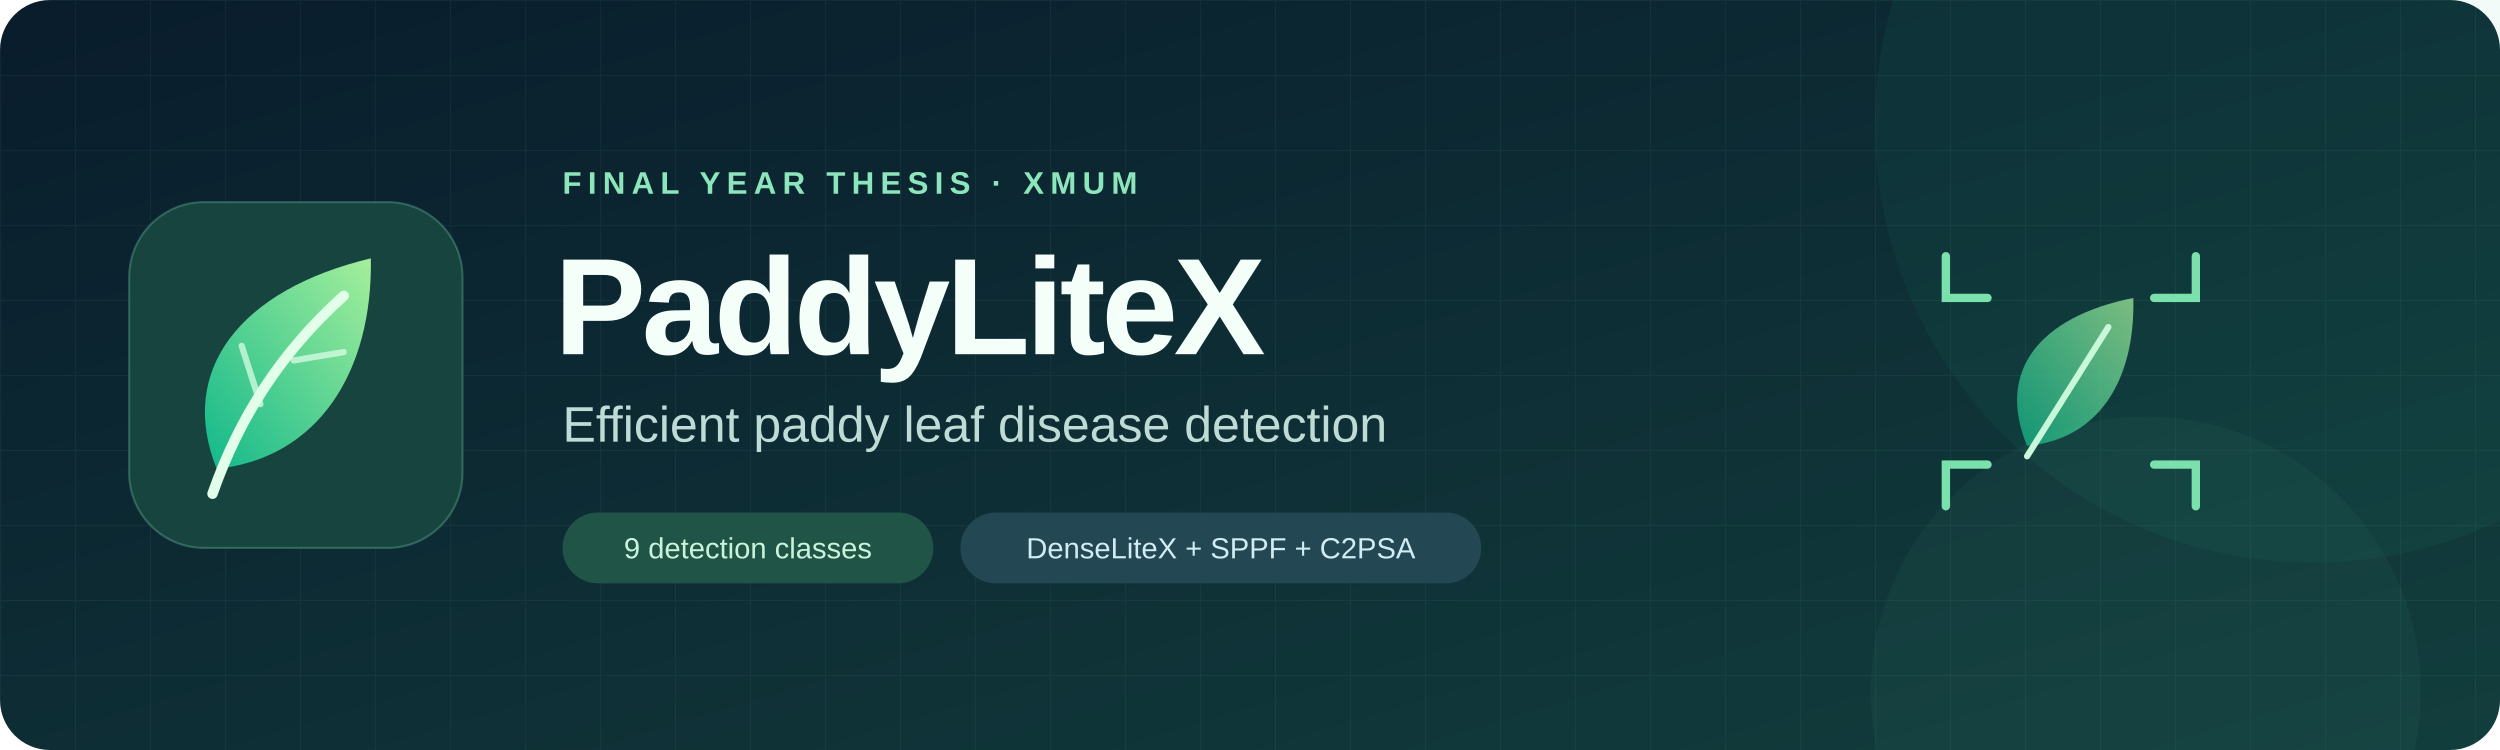
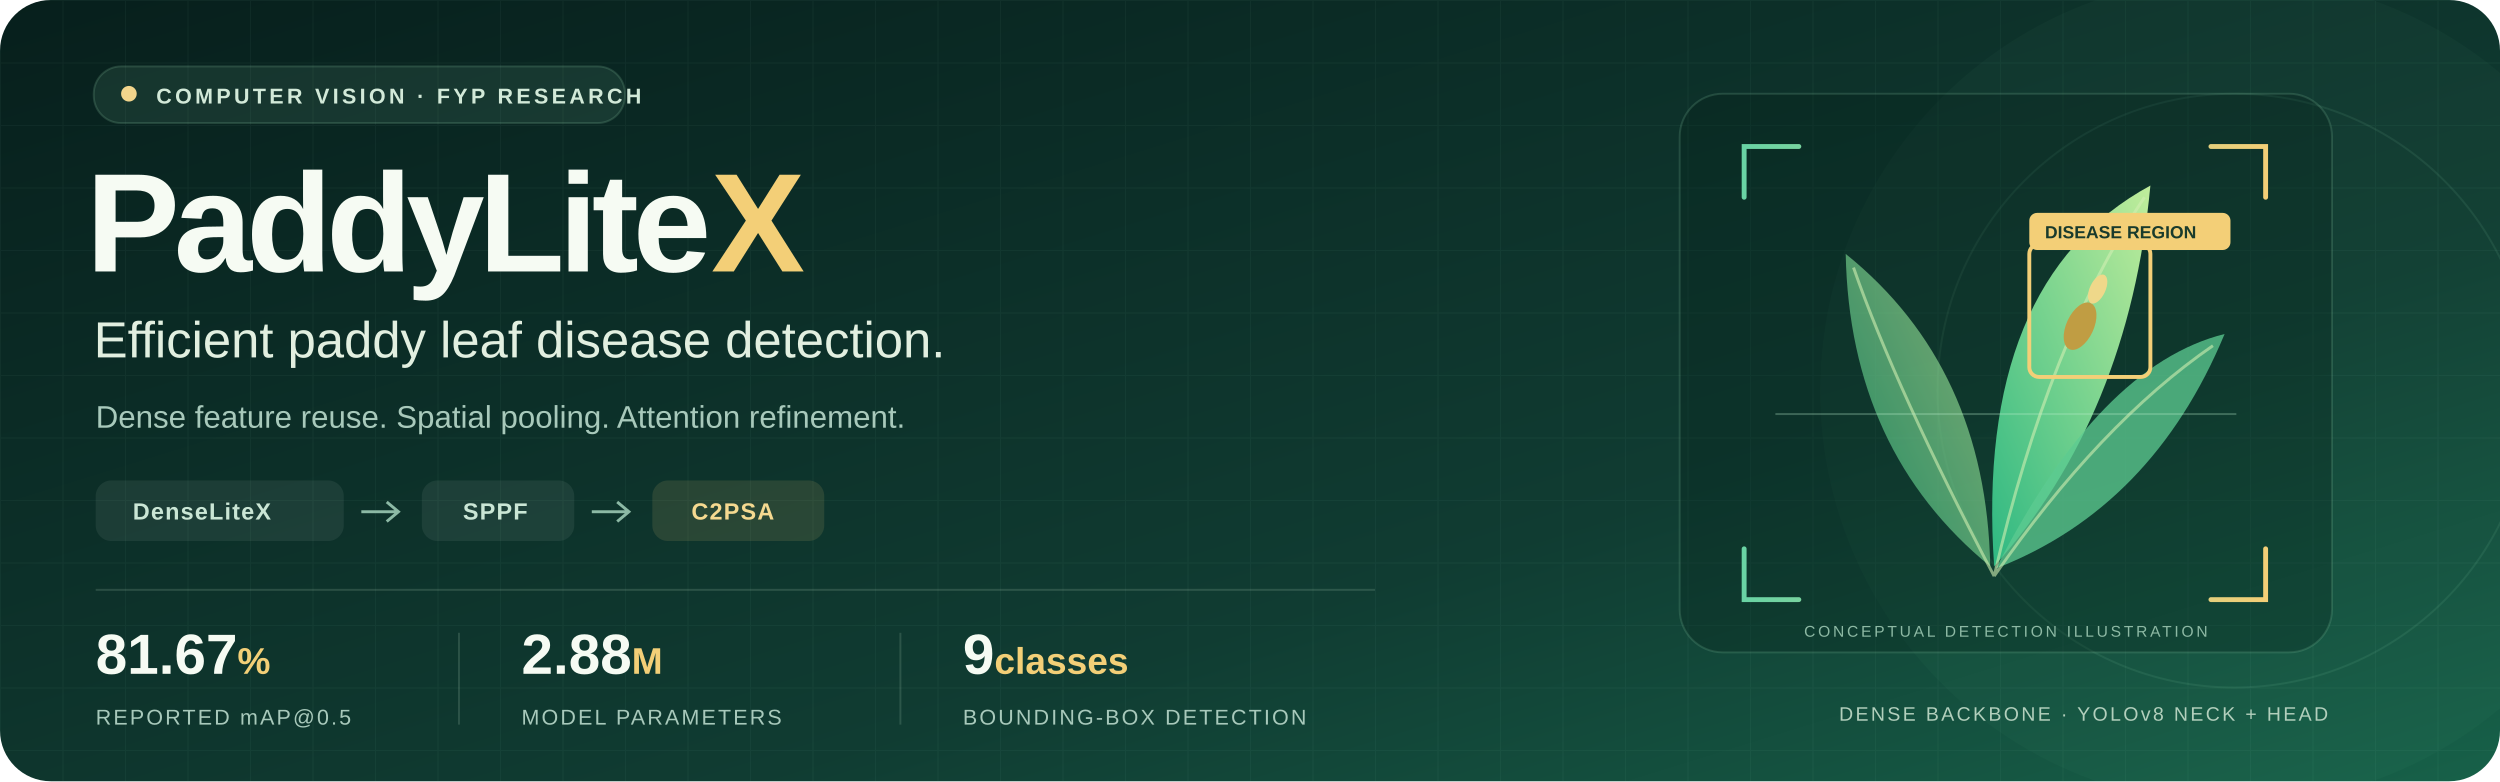
- <svg xmlns="http://www.w3.org/2000/svg" width="1200" height="360" viewBox="0 0 1200 360" role="img" aria-labelledby="title description">
+ <svg xmlns="http://www.w3.org/2000/svg" width="1280" height="400" viewBox="0 0 1280 400" role="img" aria-labelledby="title desc">
  <defs>
-     <linearGradient id="background" x1="0" y1="0" x2="1" y2="1">
-       <stop offset="0" stop-color="#091c2c" />
-       <stop offset="1" stop-color="#123e3d" />
+     <linearGradient id="bg" x1="0" y1="0" x2="1" y2="1">
+       <stop stop-color="#071f1c" />
+       <stop offset=".65" stop-color="#103c32" />
+       <stop offset="1" stop-color="#176149" />
    </linearGradient>
    <linearGradient id="leaf" x1="0" y1="1" x2="1" y2="0">
-       <stop offset="0" stop-color="#11b88b" />
-       <stop offset="1" stop-color="#a5ef9b" />
+       <stop stop-color="#2eb882" />
+       <stop offset="1" stop-color="#c0ed9b" />
    </linearGradient>
-     <pattern id="grid" width="36" height="36" patternUnits="userSpaceOnUse">
-       <path d="M36 0H0V36" fill="none" stroke="#8ce0c2" stroke-opacity=".06" />
+     <linearGradient id="edge">
+       <stop stop-color="#69d3a4" />
+       <stop offset="1" stop-color="#f3cf77" />
+     </linearGradient>
+     <pattern id="grid" width="32" height="32" patternUnits="userSpaceOnUse">
+       <path d="M32 0H0V32" fill="none" stroke="#b0eccb" stroke-opacity=".045" />
    </pattern>
  </defs>
-   <rect width="1200" height="360" rx="24" fill="url(#background)" />
-   <rect width="1200" height="360" rx="24" fill="url(#grid)" />
-   <circle cx="1110" cy="60" r="210" fill="#26b790" opacity=".06" />
-   <circle cx="1030" cy="332" r="132" fill="#80e0b1" opacity=".04" />
-   <rect x="62" y="97" width="160" height="166" rx="36" fill="#17443f" stroke="#76dab2" stroke-opacity=".3" />
-   <path d="M104 225C85 178 115 139 178 124C179 178 153 220 104 225Z" fill="url(#leaf)" />
-   <path d="M102 237C115 200 135 169 165 142" fill="none" stroke="#e1ffe9" stroke-width="5" stroke-linecap="round" />
-   <path d="M125 194L116 166M141 173L165 169" fill="none" stroke="#e1ffe9" stroke-width="3" stroke-linecap="round" opacity=".7" />
-   <text x="270" y="93" fill="#8de6bb" font-family="Arial, Helvetica, sans-serif" font-size="15" font-weight="700" letter-spacing="3">FINAL YEAR THESIS · XMUM</text>
-   <text x="266" y="170" fill="#f4fff9" font-family="Arial, Helvetica, sans-serif" font-size="66" font-weight="700" letter-spacing="-2">PaddyLiteX</text>
-   <text x="270" y="212" fill="#bfdbd6" font-family="Arial, Helvetica, sans-serif" font-size="24">Efficient paddy leaf disease detection</text>
-   <rect x="270" y="246" width="178" height="34" rx="17" fill="#205447" />
-   <text x="359" y="268" text-anchor="middle" fill="#c9f4da" font-family="Arial, Helvetica, sans-serif" font-size="14">9 detection classes</text>
-   <rect x="461" y="246" width="250" height="34" rx="17" fill="#244754" />
-   <text x="586" y="268" text-anchor="middle" fill="#d1edf4" font-family="Arial, Helvetica, sans-serif" font-size="14">DenseLiteX + SPPF + C2PSA</text>
-   <path d="M954 143h-20v-20M1034 143h20v-20M954 223h-20v20M1034 223h20v20" fill="none" stroke="#7ae0ac" stroke-width="4" stroke-linecap="round" />
-   <path d="M973 214C958 178 979 152 1024 143C1025 183 1007 211 973 214Z" fill="url(#leaf)" opacity=".72" />
-   <path d="M973 219L1012 157" stroke="#c8f7d9" stroke-width="3" stroke-linecap="round" />
+   <rect width="1280" height="400" rx="26" fill="url(#bg)" />
+   <rect width="1280" height="400" rx="26" fill="url(#grid)" />
+   <circle cx="1144" cy="200" r="212" fill="#88d998" fill-opacity=".035" />
+   <circle cx="1144" cy="200" r="152" fill="none" stroke="#a5e9c2" stroke-opacity=".09" />
+   <g font-family="Segoe UI,Arial,sans-serif">
+     <rect x="48" y="34" width="272" height="29" rx="14" fill="#9fe1b8" fill-opacity=".10" stroke="#9fe1b8" stroke-opacity=".17" />
+     <circle cx="66" cy="48" r="4" fill="#f2d58c" />
+     <text x="80" y="53" fill="#d2e9d8" font-size="11" font-weight="600" letter-spacing="1.7">COMPUTER VISION · FYP RESEARCH</text>
+     <text x="44" y="139" fill="#f6fbf3" font-size="72" font-weight="750" letter-spacing="-3">PaddyLite<tspan fill="#f3cf77">X</tspan>
+     </text>
+     <text x="48" y="183" fill="#e2efe0" font-size="26" font-weight="500">Efficient paddy leaf disease detection.</text>
+     <text x="49" y="219" fill="#a8c9bb" font-size="16">Dense feature reuse. Spatial pooling. Attention refinement.</text>
+     <g font-size="12" font-weight="600" letter-spacing=".6">
+       <rect x="49" y="246" width="127" height="31" rx="8" fill="#e6f9e9" fill-opacity=".075" />
+       <text x="68" y="266" fill="#cae6d5">DenseLiteX</text>
+       <path d="M185 262h19m-6-5 6 5-6 5" stroke="#8cb9a5" fill="none" stroke-width="1.5" />
+       <rect x="216" y="246" width="78" height="31" rx="8" fill="#e6f9e9" fill-opacity=".075" />
+       <text x="237" y="266" fill="#cae6d5">SPPF</text>
+       <path d="M303 262h19m-6-5 6 5-6 5" stroke="#8cb9a5" fill="none" stroke-width="1.5" />
+       <rect x="334" y="246" width="88" height="31" rx="8" fill="#f3cf77" fill-opacity=".12" />
+       <text x="354" y="266" fill="#f5d990">C2PSA</text>
+     </g>
+     <path d="M49 302h655" stroke="#c6e3cc" stroke-opacity=".16" />
+     <g>
+       <text x="49" y="345" fill="#f6fbf3" font-size="29" font-weight="700">81.67<tspan font-size="19" fill="#f3cf77">%</tspan>
+       </text>
+       <text x="49" y="371" fill="#a8c9bb" font-size="11" letter-spacing="1.1">REPORTED mAP@0.5</text>
+       <path d="M235 324v47" stroke="#c6e3cc" stroke-opacity=".16" />
+       <text x="267" y="345" fill="#f6fbf3" font-size="29" font-weight="700">2.88<tspan font-size="19" fill="#f3cf77">M</tspan>
+       </text>
+       <text x="267" y="371" fill="#a8c9bb" font-size="11" letter-spacing="1.1">MODEL PARAMETERS</text>
+       <path d="M461 324v47" stroke="#c6e3cc" stroke-opacity=".16" />
+       <text x="493" y="345" fill="#f6fbf3" font-size="29" font-weight="700">9<tspan font-size="19" fill="#f3cf77"> classes</tspan>
+       </text>
+       <text x="493" y="371" fill="#a8c9bb" font-size="11" letter-spacing="1.1">BOUNDING-BOX DETECTION</text>
+     </g>
+     <g transform="translate(860 48)">
+       <rect width="334" height="286" rx="22" fill="#061f1a" fill-opacity=".3" stroke="#91d4af" stroke-opacity=".18" />
+       <path d="M33 53V27h28m211 0h28v26m0 180v26h-28M61 259H33v-26" stroke="url(#edge)" stroke-width="2.5" fill="none" stroke-linecap="round" />
+       <path d="M159 242Q87 183 85 82q72 58 74 160Z" fill="url(#leaf)" opacity=".65" />
+       <path d="M161 242Q151 96 241 47q-11 118-80 195Z" fill="url(#leaf)" />
+       <path d="M162 243Q215 139 279 123q-37 89-117 120Z" fill="#5ccb91" opacity=".76" />
+       <path d="M161 247Q189 126 238 53m-77 194Q111 152 89 89m72 158q54-78 112-118" stroke="#d0efb1" stroke-width="1.5" opacity=".6" fill="none" />
+       <ellipse cx="205" cy="119" rx="7" ry="13" transform="rotate(25 205 119)" fill="#c09d43" />
+       <ellipse cx="214" cy="100" rx="4" ry="8" transform="rotate(25 214 100)" fill="#efd88a" />
+       <rect x="179" y="77" width="62" height="68" rx="5" fill="none" stroke="#f3cf77" stroke-width="2" />
+       <rect x="179" y="61" width="103" height="19" rx="4" fill="#f3cf77" />
+       <text x="187" y="74" fill="#193b2c" font-size="9" font-weight="700">DISEASE REGION</text>
+       <path d="M49 164h236" stroke="#b9edcc" stroke-opacity=".28" stroke-width="1" />
+       <text x="167" y="278" text-anchor="middle" fill="#8db9a4" font-size="8" letter-spacing="1.4">CONCEPTUAL DETECTION ILLUSTRATION</text>
+     </g>
+     <text x="1192" y="369" text-anchor="end" fill="#b2cfbc" font-size="10" letter-spacing="1.2">DENSE BACKBONE · YOLOv8 NECK + HEAD</text>
+   </g>
</svg>
